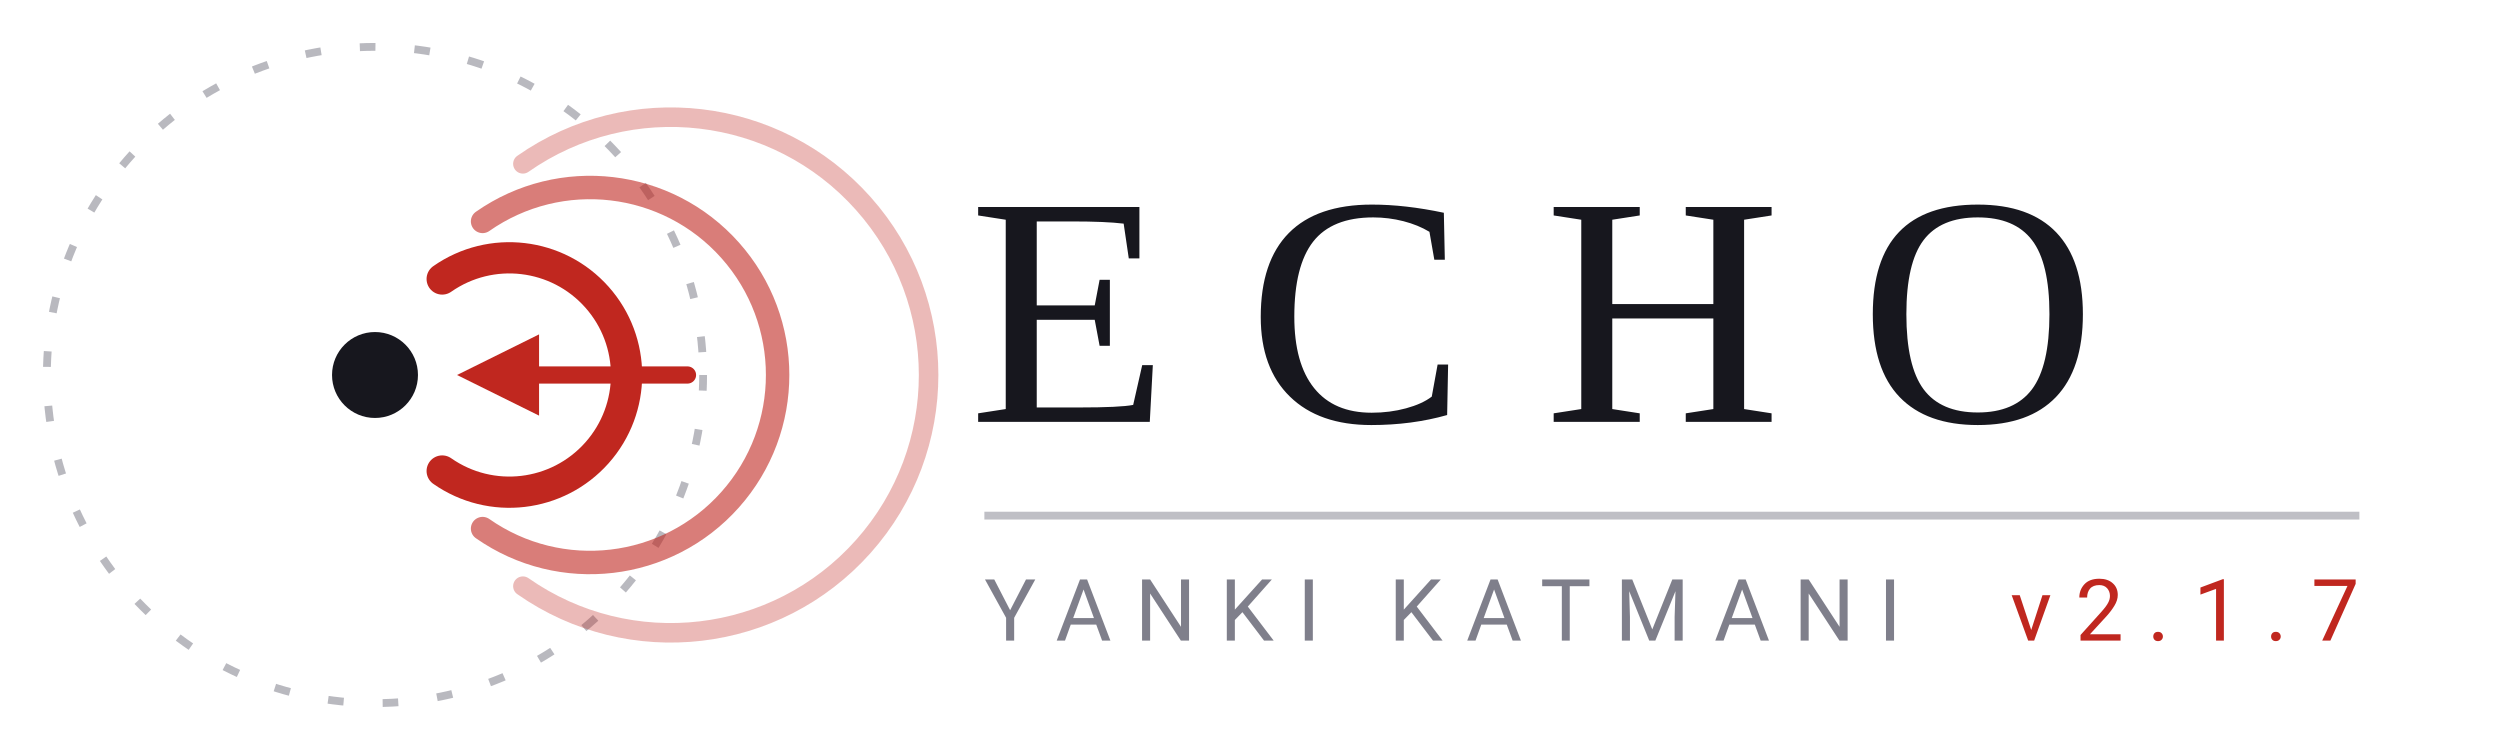
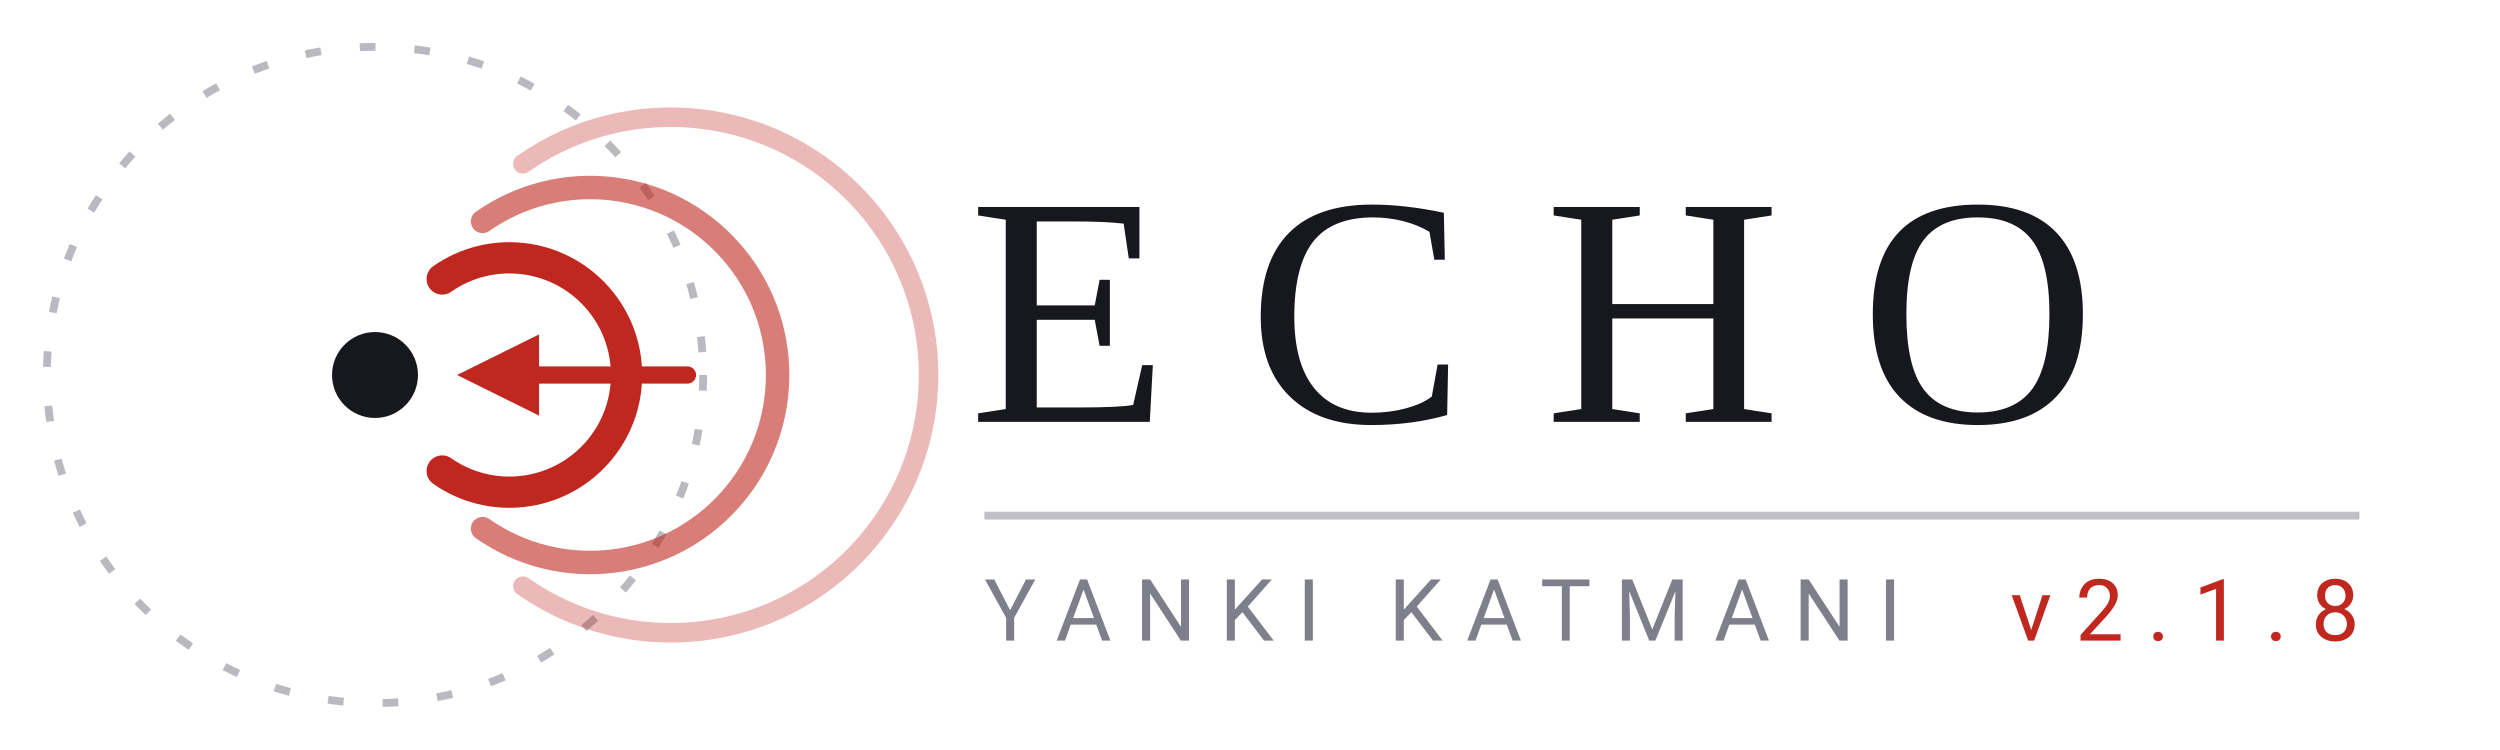
- <svg xmlns="http://www.w3.org/2000/svg" viewBox="0 0 320 96" width="320" height="96" role="img" aria-label="Echo Orkestra v2.1.7">
+ <svg xmlns="http://www.w3.org/2000/svg" viewBox="0 0 320 96" width="320" height="96" role="img" aria-label="Echo Orkestra v2.1.8">
  <style>
    .murekkep { fill: #17171e; }
    .sis { stroke: #7f7f8b; fill: none; }
    .vurgu { fill: #c0271f; }
    .vurgu-c { stroke: #c0271f; fill: none; }
    .soluk { fill: #7f7f8b; }
    @media (prefers-color-scheme: dark) {
      .murekkep { fill: #e8e6e3; }
      .vurgu { fill: #ff4438; }
      .vurgu-c { stroke: #ff4438; }
    }
    .ad { font-family: Georgia, "Times New Roman", serif; font-size: 42px;
          letter-spacing: 10px; }
    .alt { font-family: system-ui, -apple-system, "Segoe UI", Roboto,
           sans-serif; font-size: 11px; letter-spacing: 3px; }
  </style>
  <g>
    <circle class="sis" cx="48.0" cy="48.0" r="42.0" stroke-width="1" stroke-dasharray="2 5" opacity="0.55" />
    <path class="vurgu-c" d="M 66.93 75.03 A 33.00 33.00 0 1 0 66.93 20.97" stroke-width="2.5" stroke-linecap="round" opacity="0.32" />
    <path class="vurgu-c" d="M 61.77 67.66 A 24.00 24.00 0 1 0 61.77 28.34" stroke-width="3.0" stroke-linecap="round" opacity="0.6" />
    <path class="vurgu-c" d="M 56.60 60.29 A 15.00 15.00 0 1 0 56.60 35.71" stroke-width="4.0" stroke-linecap="round" opacity="1.0" />
    <path class="vurgu-c" d="M 88.00 48.0 L 69.00 48.0" stroke-width="2.2" stroke-linecap="round" />
    <path class="vurgu" d="M 58.50 48.0 L 69.00 42.80 L 69.00 53.20 Z" />
    <circle class="murekkep" cx="48.0" cy="48.0" r="5.5" />
  </g>
  <text class="ad murekkep" x="124" y="54">ECHO</text>
  <path class="sis" d="M 126 66 L 302 66" stroke-width="1" opacity="0.5" />
  <text class="alt soluk" x="126" y="82">YANKI KATMANI</text>
-   <text class="alt vurgu" x="302" y="82" text-anchor="end">v2.1.7</text>
+   <text class="alt vurgu" x="302" y="82" text-anchor="end">v2.1.8</text>
</svg>
